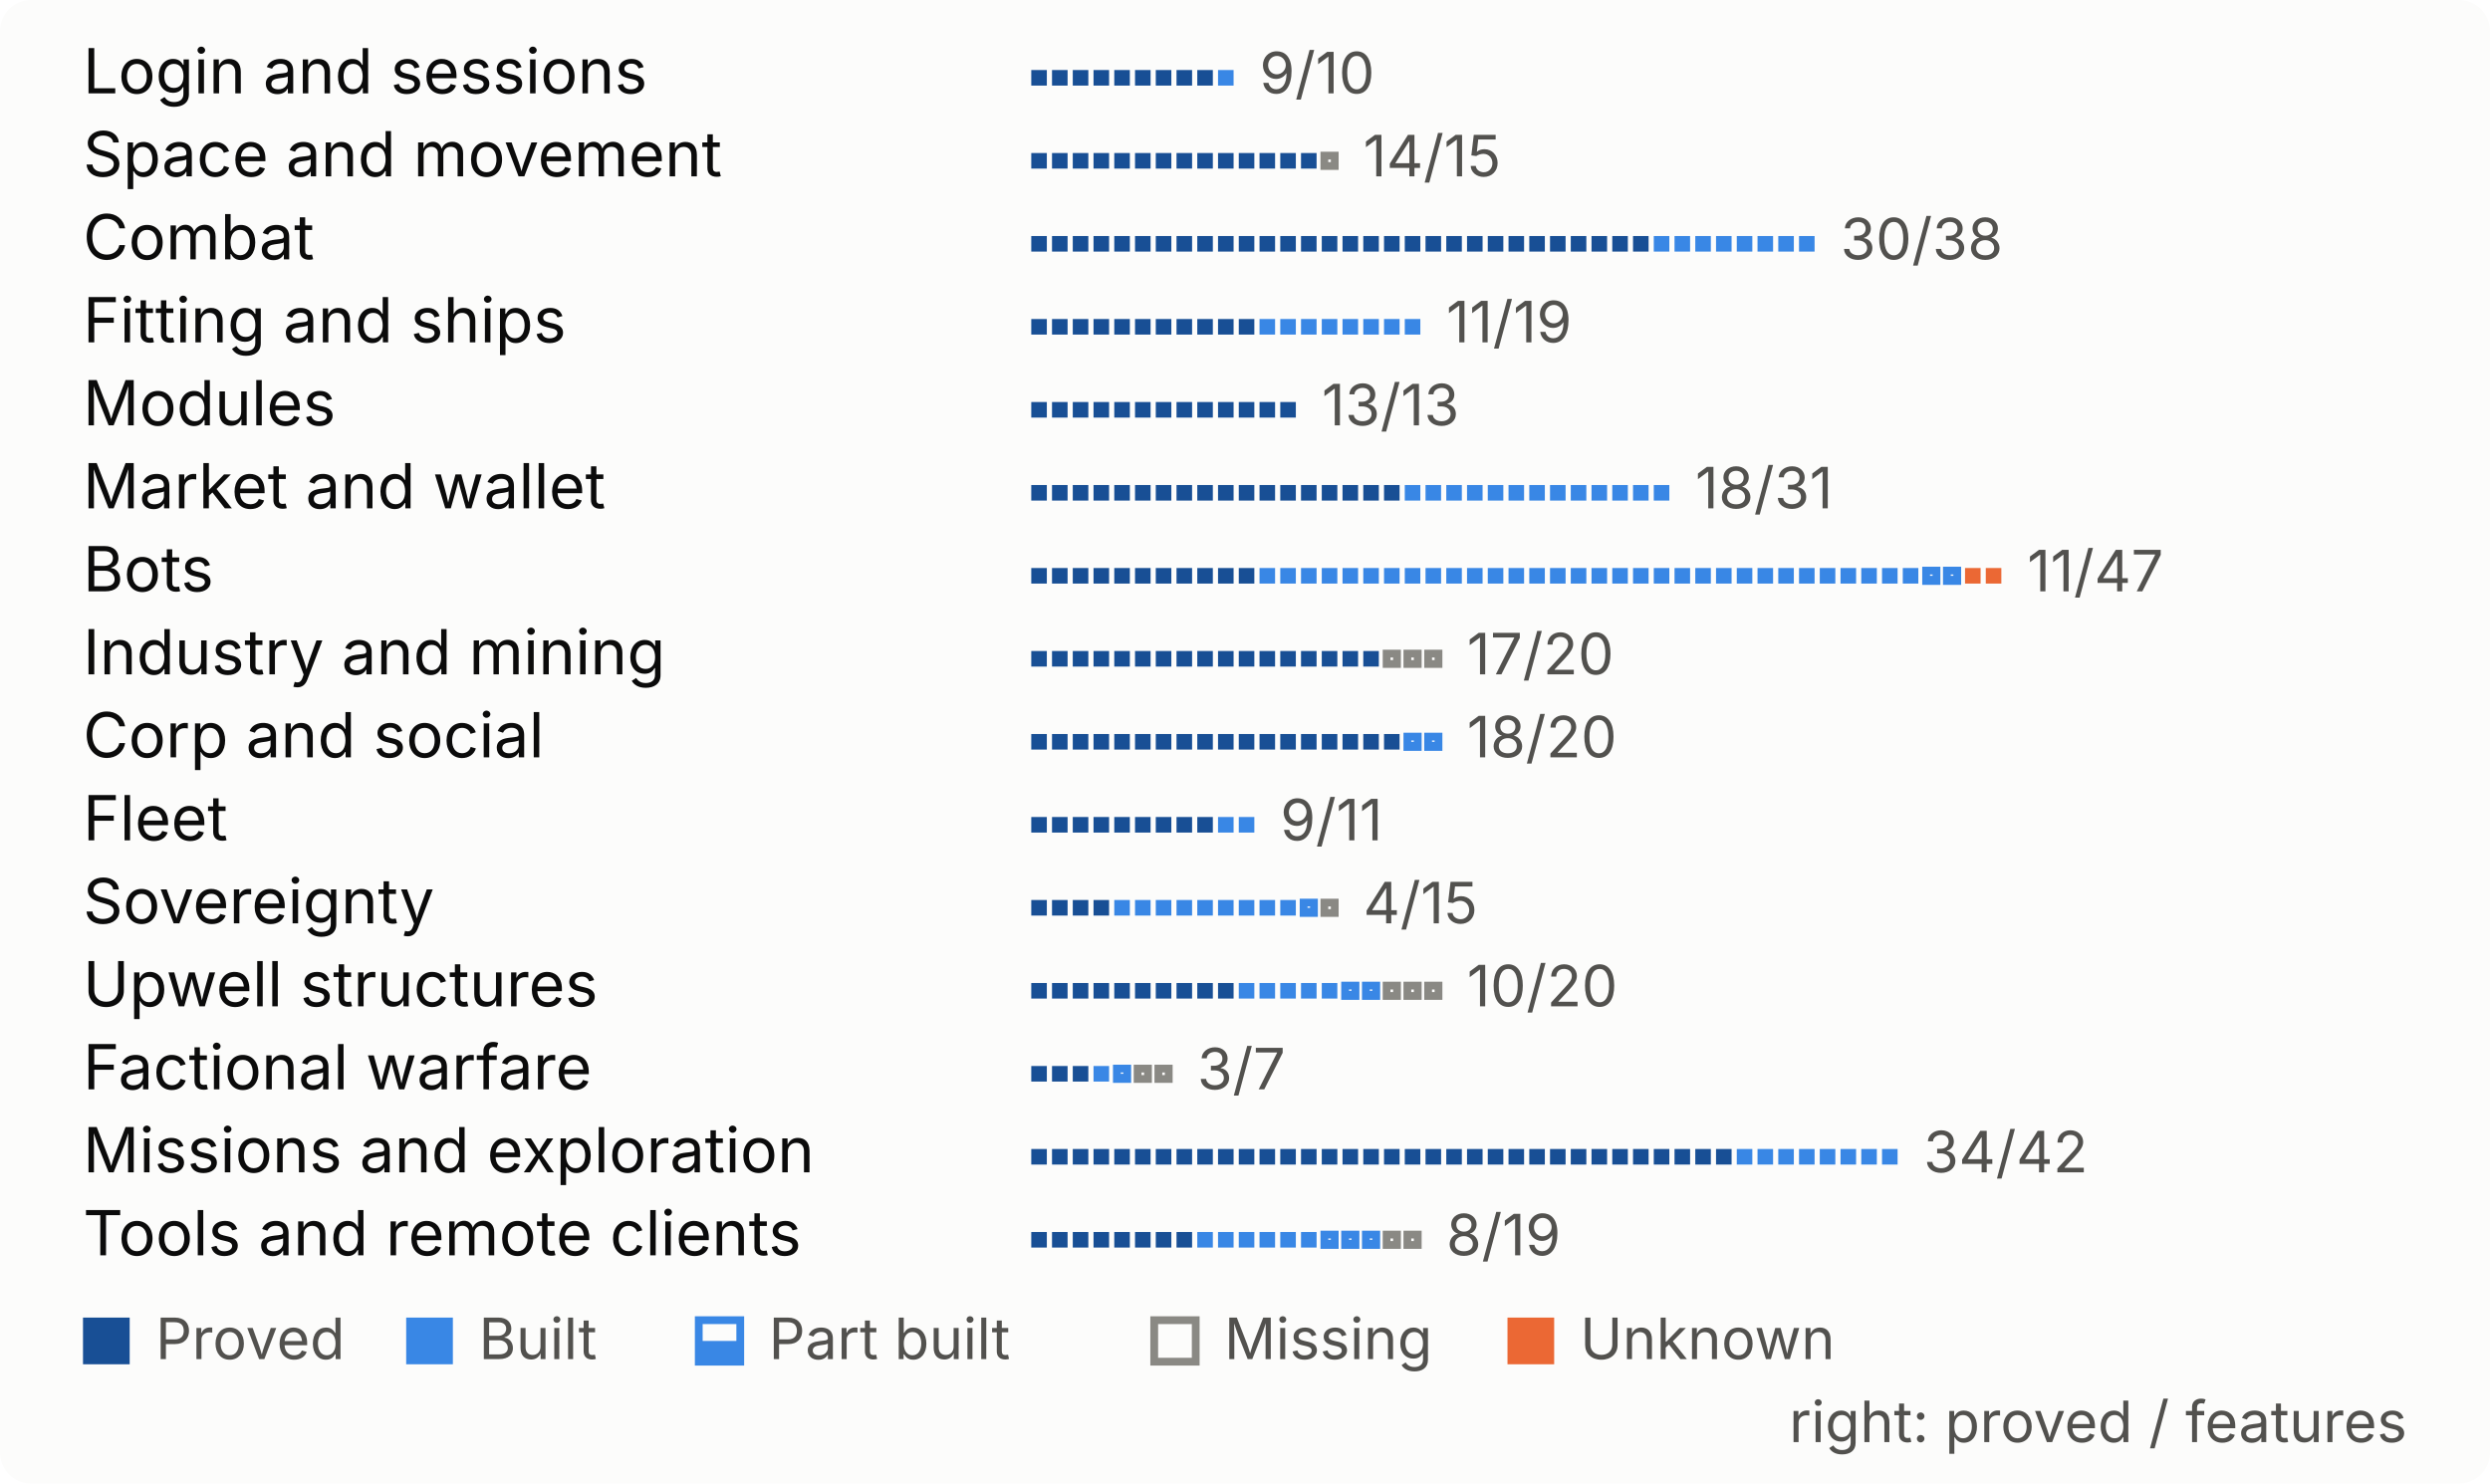
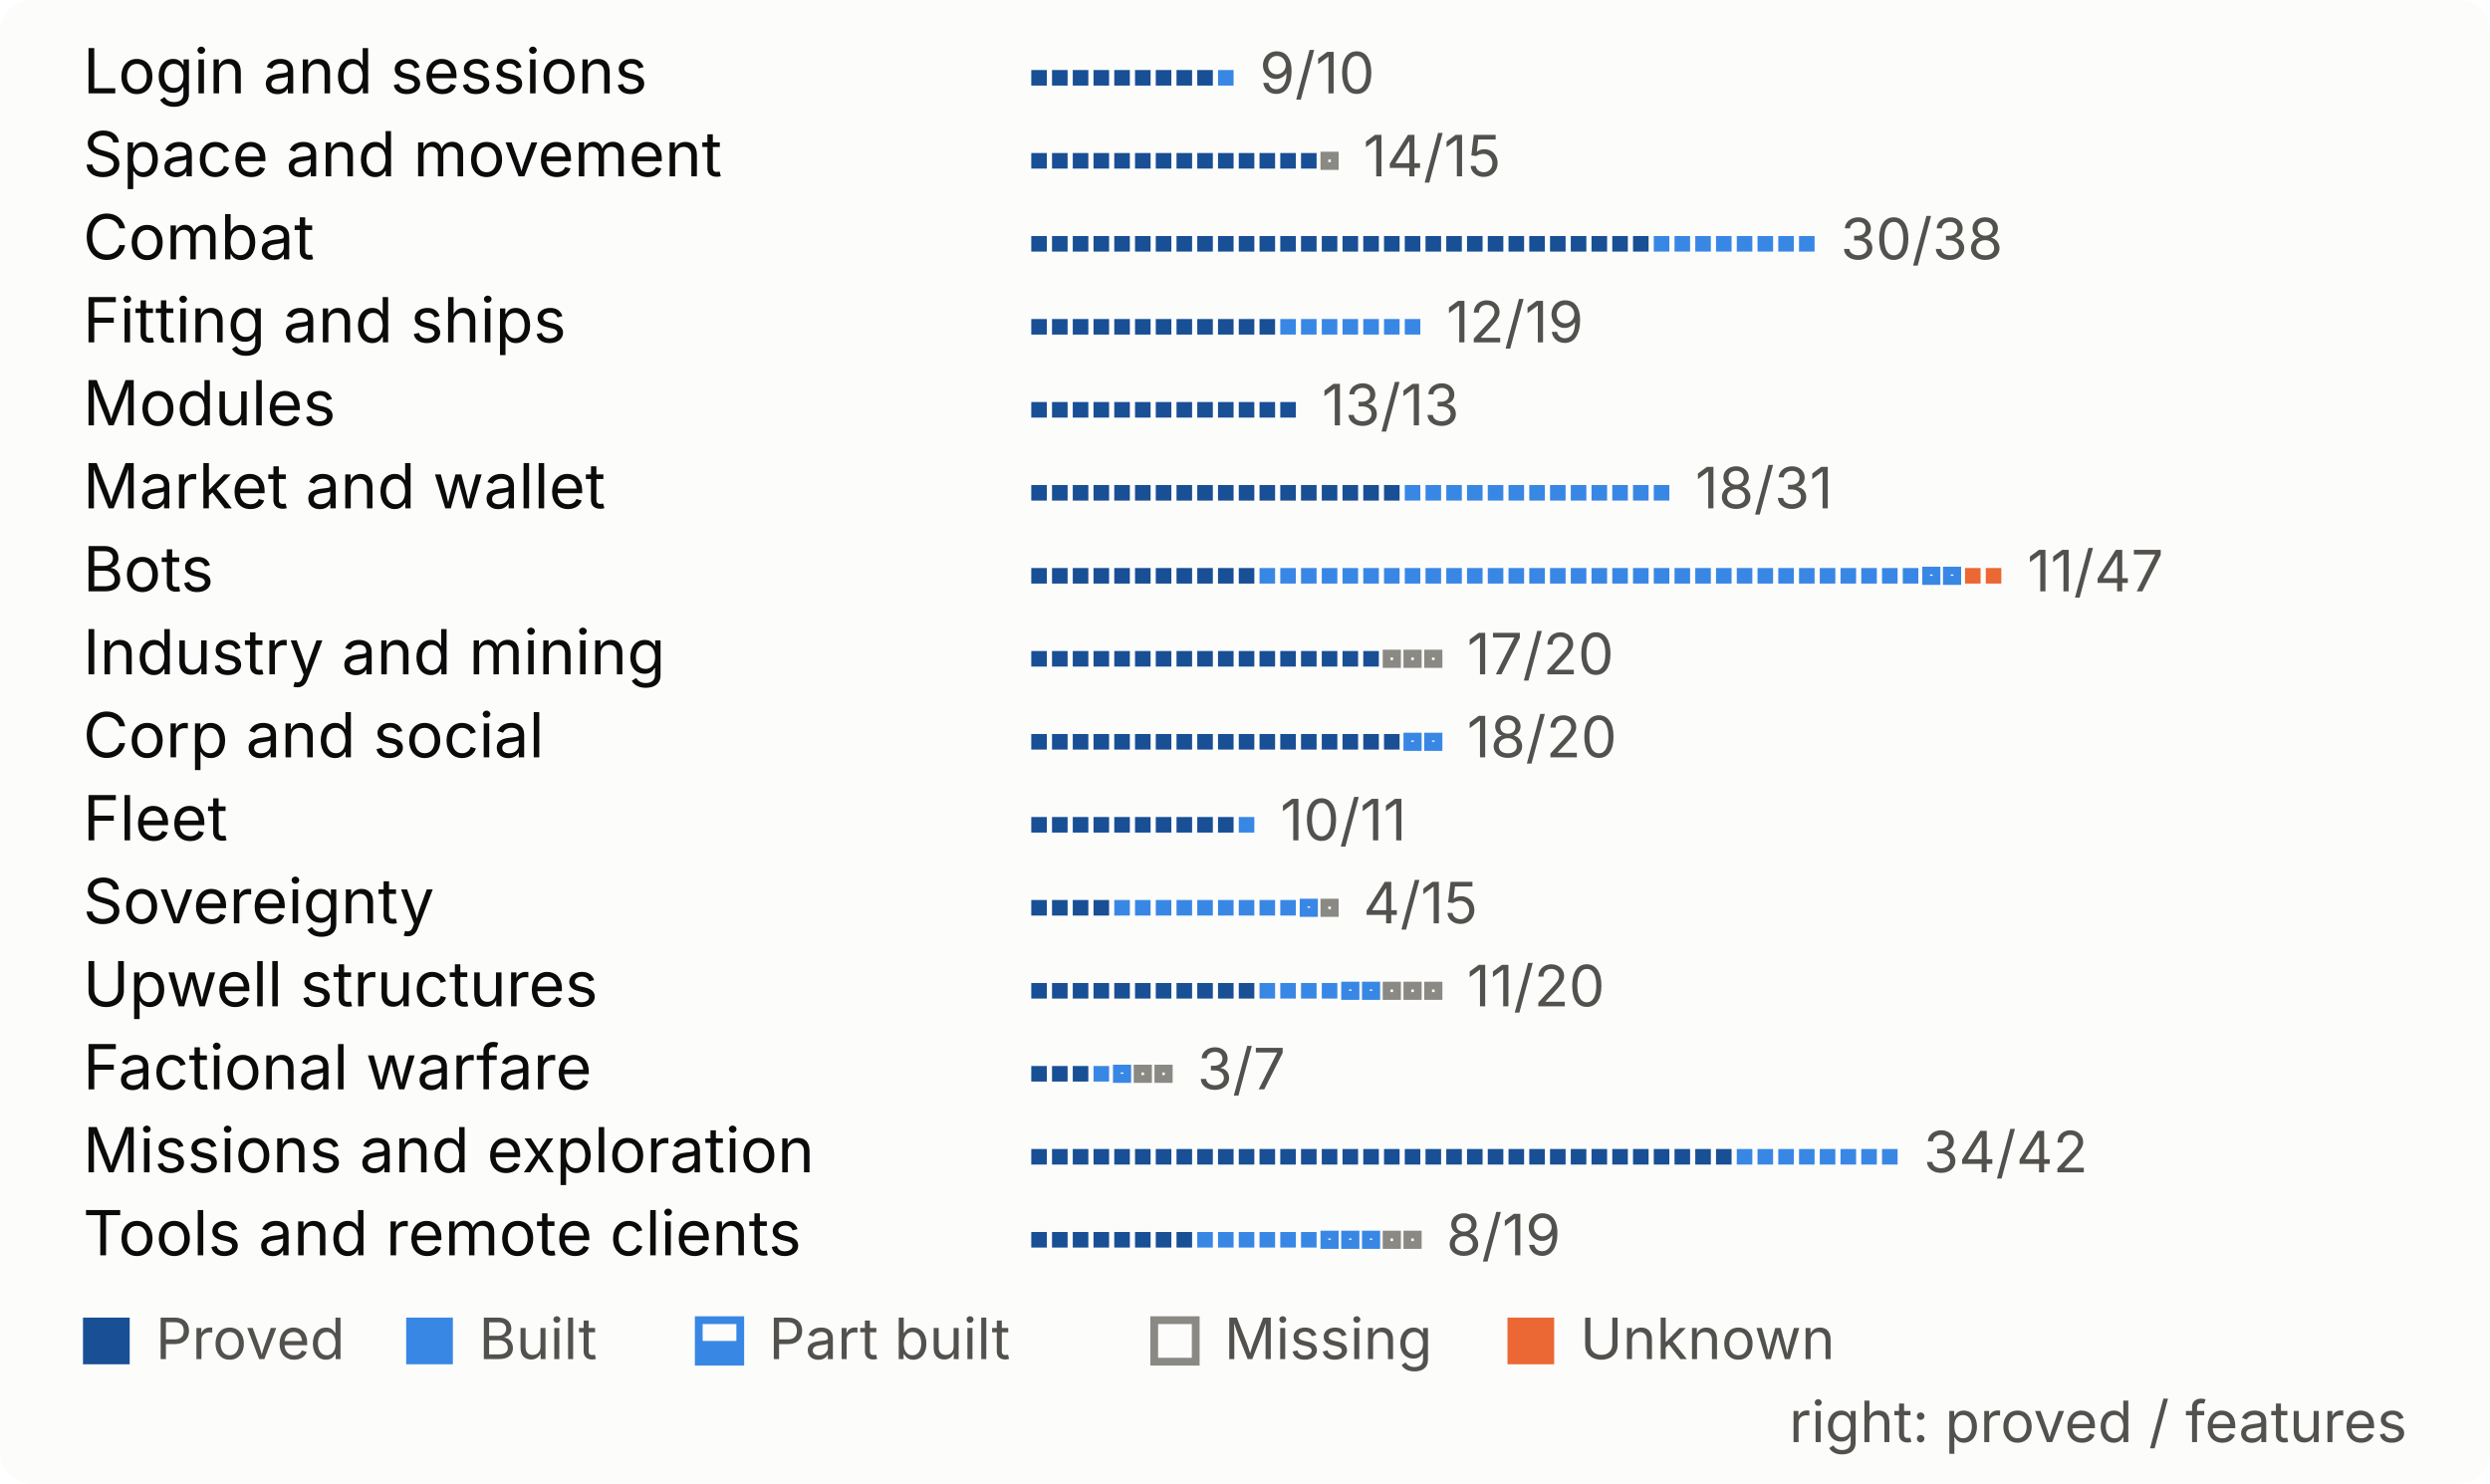
<svg xmlns="http://www.w3.org/2000/svg" width="480" height="286" viewBox="0 0 480 286" role="img" aria-label="Progress by system, one mark per feature">
  <style>
.bg{fill:#fcfcfb}.t{fill:#0b0b0b}.s{fill:#52514e}.rule{fill:#e1e0d9}
.proved{fill:#184f95}.built{fill:#3987e5}.unknown{fill:#eb6834}
.part-o{fill:none;stroke:#3987e5;stroke-width:1.5}.part-f{fill:#3987e5}
.missing{fill:none;stroke:#8a8984;stroke-width:1.5}
.pass{fill:#184f95}.fail{fill:#eb6834}.none{fill:none;stroke:#8a8984;stroke-width:1.5}
@media (prefers-color-scheme:dark){
.bg{fill:#1a1a19}.t{fill:#f0efec}.s{fill:#c3c2b7}.rule{fill:#383835}
.proved{fill:#86b6ef}.built{fill:#3987e5}.unknown{fill:#d95926}
.part-o{stroke:#3987e5}.part-f{fill:#3987e5}
.missing{stroke:#8d8c85}
.pass{fill:#86b6ef}.fail{fill:#d95926}.none{stroke:#8d8c85}
}
text{font-family:system-ui,-apple-system,"Segoe UI",sans-serif;font-size:12px}
.big{font-size:26px;font-weight:600}.b{font-weight:600}.xs{font-size:11px}
</style>
  <rect width="480" height="286" rx="6" class="bg" />
  <text x="16.0" y="18.0" class="t">Login and sessions</text>
  <rect x="198.8" y="13.5" width="3" height="3" class="proved" />
  <rect x="202.8" y="13.5" width="3" height="3" class="proved" />
  <rect x="206.8" y="13.5" width="3" height="3" class="proved" />
  <rect x="210.8" y="13.5" width="3" height="3" class="proved" />
  <rect x="214.8" y="13.5" width="3" height="3" class="proved" />
  <rect x="218.8" y="13.5" width="3" height="3" class="proved" />
  <rect x="222.8" y="13.5" width="3" height="3" class="proved" />
  <rect x="226.8" y="13.5" width="3" height="3" class="proved" />
  <rect x="230.8" y="13.5" width="3" height="3" class="proved" />
  <rect x="234.8" y="13.5" width="3" height="3" class="built" />
  <text x="242.8" y="18.0" class="s xs">9/10</text>
  <text x="16.0" y="34.0" class="t">Space and movement</text>
  <rect x="198.8" y="29.5" width="3" height="3" class="proved" />
  <rect x="202.8" y="29.5" width="3" height="3" class="proved" />
  <rect x="206.8" y="29.5" width="3" height="3" class="proved" />
  <rect x="210.8" y="29.5" width="3" height="3" class="proved" />
  <rect x="214.8" y="29.5" width="3" height="3" class="proved" />
  <rect x="218.8" y="29.5" width="3" height="3" class="proved" />
  <rect x="222.8" y="29.5" width="3" height="3" class="proved" />
  <rect x="226.8" y="29.5" width="3" height="3" class="proved" />
  <rect x="230.8" y="29.5" width="3" height="3" class="proved" />
  <rect x="234.8" y="29.5" width="3" height="3" class="proved" />
  <rect x="238.8" y="29.5" width="3" height="3" class="proved" />
  <rect x="242.8" y="29.5" width="3" height="3" class="proved" />
  <rect x="246.8" y="29.5" width="3" height="3" class="proved" />
  <rect x="250.8" y="29.5" width="3" height="3" class="proved" />
  <rect x="255.3" y="30.0" width="2" height="2" fill="none" class="missing" />
  <text x="262.8" y="34.0" class="s xs">14/15</text>
  <text x="16.0" y="50.0" class="t">Combat</text>
  <rect x="198.8" y="45.5" width="3" height="3" class="proved" />
  <rect x="202.8" y="45.5" width="3" height="3" class="proved" />
  <rect x="206.8" y="45.5" width="3" height="3" class="proved" />
  <rect x="210.8" y="45.5" width="3" height="3" class="proved" />
  <rect x="214.8" y="45.5" width="3" height="3" class="proved" />
  <rect x="218.8" y="45.5" width="3" height="3" class="proved" />
  <rect x="222.8" y="45.5" width="3" height="3" class="proved" />
  <rect x="226.8" y="45.5" width="3" height="3" class="proved" />
  <rect x="230.8" y="45.5" width="3" height="3" class="proved" />
  <rect x="234.8" y="45.5" width="3" height="3" class="proved" />
  <rect x="238.8" y="45.5" width="3" height="3" class="proved" />
  <rect x="242.8" y="45.5" width="3" height="3" class="proved" />
  <rect x="246.8" y="45.5" width="3" height="3" class="proved" />
  <rect x="250.8" y="45.5" width="3" height="3" class="proved" />
  <rect x="254.8" y="45.5" width="3" height="3" class="proved" />
  <rect x="258.8" y="45.5" width="3" height="3" class="proved" />
  <rect x="262.8" y="45.5" width="3" height="3" class="proved" />
  <rect x="266.8" y="45.5" width="3" height="3" class="proved" />
  <rect x="270.8" y="45.5" width="3" height="3" class="proved" />
  <rect x="274.8" y="45.5" width="3" height="3" class="proved" />
  <rect x="278.8" y="45.5" width="3" height="3" class="proved" />
  <rect x="282.8" y="45.5" width="3" height="3" class="proved" />
  <rect x="286.8" y="45.5" width="3" height="3" class="proved" />
  <rect x="290.8" y="45.5" width="3" height="3" class="proved" />
  <rect x="294.8" y="45.5" width="3" height="3" class="proved" />
  <rect x="298.8" y="45.5" width="3" height="3" class="proved" />
  <rect x="302.8" y="45.5" width="3" height="3" class="proved" />
  <rect x="306.8" y="45.5" width="3" height="3" class="proved" />
  <rect x="310.8" y="45.5" width="3" height="3" class="proved" />
  <rect x="314.8" y="45.5" width="3" height="3" class="proved" />
  <rect x="318.8" y="45.5" width="3" height="3" class="built" />
  <rect x="322.8" y="45.5" width="3" height="3" class="built" />
  <rect x="326.8" y="45.5" width="3" height="3" class="built" />
  <rect x="330.8" y="45.5" width="3" height="3" class="built" />
  <rect x="334.8" y="45.5" width="3" height="3" class="built" />
  <rect x="338.8" y="45.5" width="3" height="3" class="built" />
  <rect x="342.8" y="45.5" width="3" height="3" class="built" />
  <rect x="346.8" y="45.5" width="3" height="3" class="built" />
  <text x="354.8" y="50.0" class="s xs">30/38</text>
  <text x="16.0" y="66.0" class="t">Fitting and ships</text>
  <rect x="198.8" y="61.5" width="3" height="3" class="proved" />
  <rect x="202.8" y="61.5" width="3" height="3" class="proved" />
  <rect x="206.8" y="61.5" width="3" height="3" class="proved" />
  <rect x="210.8" y="61.5" width="3" height="3" class="proved" />
  <rect x="214.8" y="61.5" width="3" height="3" class="proved" />
  <rect x="218.8" y="61.5" width="3" height="3" class="proved" />
  <rect x="222.8" y="61.5" width="3" height="3" class="proved" />
  <rect x="226.8" y="61.5" width="3" height="3" class="proved" />
  <rect x="230.8" y="61.5" width="3" height="3" class="proved" />
  <rect x="234.8" y="61.5" width="3" height="3" class="proved" />
  <rect x="238.8" y="61.5" width="3" height="3" class="proved" />
-   <rect x="242.8" y="61.5" width="3" height="3" class="built" />
+   <rect x="242.8" y="61.5" width="3" height="3" class="proved" />
  <rect x="246.8" y="61.5" width="3" height="3" class="built" />
  <rect x="250.8" y="61.5" width="3" height="3" class="built" />
  <rect x="254.8" y="61.5" width="3" height="3" class="built" />
  <rect x="258.8" y="61.5" width="3" height="3" class="built" />
  <rect x="262.8" y="61.5" width="3" height="3" class="built" />
  <rect x="266.8" y="61.5" width="3" height="3" class="built" />
  <rect x="270.8" y="61.5" width="3" height="3" class="built" />
-   <text x="278.8" y="66.0" class="s xs">11/19</text>
+   <text x="278.8" y="66.0" class="s xs">12/19</text>
  <text x="16.0" y="82.0" class="t">Modules</text>
  <rect x="198.8" y="77.5" width="3" height="3" class="proved" />
  <rect x="202.8" y="77.5" width="3" height="3" class="proved" />
  <rect x="206.8" y="77.5" width="3" height="3" class="proved" />
  <rect x="210.8" y="77.5" width="3" height="3" class="proved" />
  <rect x="214.8" y="77.5" width="3" height="3" class="proved" />
  <rect x="218.8" y="77.5" width="3" height="3" class="proved" />
  <rect x="222.8" y="77.5" width="3" height="3" class="proved" />
  <rect x="226.8" y="77.5" width="3" height="3" class="proved" />
  <rect x="230.8" y="77.5" width="3" height="3" class="proved" />
  <rect x="234.8" y="77.5" width="3" height="3" class="proved" />
  <rect x="238.8" y="77.5" width="3" height="3" class="proved" />
  <rect x="242.8" y="77.5" width="3" height="3" class="proved" />
  <rect x="246.8" y="77.5" width="3" height="3" class="proved" />
  <text x="254.8" y="82.0" class="s xs">13/13</text>
  <text x="16.0" y="98.0" class="t">Market and wallet</text>
  <rect x="198.8" y="93.5" width="3" height="3" class="proved" />
  <rect x="202.8" y="93.5" width="3" height="3" class="proved" />
  <rect x="206.8" y="93.5" width="3" height="3" class="proved" />
  <rect x="210.8" y="93.5" width="3" height="3" class="proved" />
  <rect x="214.8" y="93.5" width="3" height="3" class="proved" />
  <rect x="218.8" y="93.5" width="3" height="3" class="proved" />
  <rect x="222.8" y="93.5" width="3" height="3" class="proved" />
  <rect x="226.8" y="93.5" width="3" height="3" class="proved" />
  <rect x="230.8" y="93.5" width="3" height="3" class="proved" />
  <rect x="234.8" y="93.5" width="3" height="3" class="proved" />
  <rect x="238.8" y="93.5" width="3" height="3" class="proved" />
  <rect x="242.8" y="93.5" width="3" height="3" class="proved" />
  <rect x="246.8" y="93.5" width="3" height="3" class="proved" />
  <rect x="250.8" y="93.5" width="3" height="3" class="proved" />
  <rect x="254.8" y="93.5" width="3" height="3" class="proved" />
  <rect x="258.8" y="93.5" width="3" height="3" class="proved" />
  <rect x="262.8" y="93.5" width="3" height="3" class="proved" />
  <rect x="266.8" y="93.5" width="3" height="3" class="proved" />
  <rect x="270.8" y="93.5" width="3" height="3" class="built" />
  <rect x="274.8" y="93.5" width="3" height="3" class="built" />
  <rect x="278.8" y="93.5" width="3" height="3" class="built" />
  <rect x="282.8" y="93.5" width="3" height="3" class="built" />
  <rect x="286.8" y="93.5" width="3" height="3" class="built" />
  <rect x="290.8" y="93.5" width="3" height="3" class="built" />
  <rect x="294.8" y="93.5" width="3" height="3" class="built" />
  <rect x="298.8" y="93.5" width="3" height="3" class="built" />
  <rect x="302.8" y="93.5" width="3" height="3" class="built" />
  <rect x="306.8" y="93.5" width="3" height="3" class="built" />
  <rect x="310.8" y="93.5" width="3" height="3" class="built" />
  <rect x="314.8" y="93.5" width="3" height="3" class="built" />
  <rect x="318.8" y="93.5" width="3" height="3" class="built" />
  <text x="326.8" y="98.0" class="s xs">18/31</text>
  <text x="16.0" y="114.0" class="t">Bots</text>
  <rect x="198.8" y="109.5" width="3" height="3" class="proved" />
  <rect x="202.8" y="109.5" width="3" height="3" class="proved" />
  <rect x="206.8" y="109.5" width="3" height="3" class="proved" />
  <rect x="210.8" y="109.5" width="3" height="3" class="proved" />
  <rect x="214.8" y="109.5" width="3" height="3" class="proved" />
  <rect x="218.8" y="109.5" width="3" height="3" class="proved" />
  <rect x="222.8" y="109.5" width="3" height="3" class="proved" />
  <rect x="226.8" y="109.5" width="3" height="3" class="proved" />
  <rect x="230.8" y="109.5" width="3" height="3" class="proved" />
  <rect x="234.8" y="109.5" width="3" height="3" class="proved" />
  <rect x="238.8" y="109.5" width="3" height="3" class="proved" />
  <rect x="242.8" y="109.5" width="3" height="3" class="built" />
  <rect x="246.8" y="109.5" width="3" height="3" class="built" />
  <rect x="250.8" y="109.5" width="3" height="3" class="built" />
  <rect x="254.8" y="109.5" width="3" height="3" class="built" />
  <rect x="258.8" y="109.5" width="3" height="3" class="built" />
  <rect x="262.8" y="109.5" width="3" height="3" class="built" />
  <rect x="266.8" y="109.5" width="3" height="3" class="built" />
  <rect x="270.8" y="109.5" width="3" height="3" class="built" />
  <rect x="274.8" y="109.5" width="3" height="3" class="built" />
  <rect x="278.8" y="109.5" width="3" height="3" class="built" />
  <rect x="282.8" y="109.5" width="3" height="3" class="built" />
  <rect x="286.8" y="109.5" width="3" height="3" class="built" />
  <rect x="290.8" y="109.5" width="3" height="3" class="built" />
  <rect x="294.8" y="109.5" width="3" height="3" class="built" />
  <rect x="298.8" y="109.5" width="3" height="3" class="built" />
  <rect x="302.8" y="109.5" width="3" height="3" class="built" />
  <rect x="306.8" y="109.5" width="3" height="3" class="built" />
  <rect x="310.8" y="109.5" width="3" height="3" class="built" />
  <rect x="314.8" y="109.5" width="3" height="3" class="built" />
  <rect x="318.8" y="109.5" width="3" height="3" class="built" />
  <rect x="322.8" y="109.5" width="3" height="3" class="built" />
  <rect x="326.8" y="109.5" width="3" height="3" class="built" />
  <rect x="330.8" y="109.5" width="3" height="3" class="built" />
  <rect x="334.8" y="109.5" width="3" height="3" class="built" />
  <rect x="338.8" y="109.5" width="3" height="3" class="built" />
  <rect x="342.8" y="109.5" width="3" height="3" class="built" />
  <rect x="346.8" y="109.5" width="3" height="3" class="built" />
  <rect x="350.8" y="109.5" width="3" height="3" class="built" />
  <rect x="354.8" y="109.5" width="3" height="3" class="built" />
  <rect x="358.8" y="109.5" width="3" height="3" class="built" />
  <rect x="362.8" y="109.5" width="3" height="3" class="built" />
  <rect x="366.8" y="109.5" width="3" height="3" class="built" />
  <rect x="371.3" y="110.0" width="2" height="2" fill="none" class="part-o" />
  <rect x="370.8" y="111.0" width="3" height="1.5" class="part-f" />
  <rect x="375.3" y="110.0" width="2" height="2" fill="none" class="part-o" />
  <rect x="374.8" y="111.0" width="3" height="1.5" class="part-f" />
  <rect x="378.8" y="109.5" width="3" height="3" class="unknown" />
  <rect x="382.8" y="109.5" width="3" height="3" class="unknown" />
  <text x="390.8" y="114.0" class="s xs">11/47</text>
  <text x="16.0" y="130.0" class="t">Industry and mining</text>
  <rect x="198.8" y="125.5" width="3" height="3" class="proved" />
  <rect x="202.8" y="125.5" width="3" height="3" class="proved" />
  <rect x="206.8" y="125.5" width="3" height="3" class="proved" />
  <rect x="210.8" y="125.5" width="3" height="3" class="proved" />
  <rect x="214.8" y="125.5" width="3" height="3" class="proved" />
  <rect x="218.8" y="125.5" width="3" height="3" class="proved" />
  <rect x="222.8" y="125.5" width="3" height="3" class="proved" />
  <rect x="226.8" y="125.5" width="3" height="3" class="proved" />
  <rect x="230.8" y="125.5" width="3" height="3" class="proved" />
  <rect x="234.8" y="125.5" width="3" height="3" class="proved" />
  <rect x="238.8" y="125.5" width="3" height="3" class="proved" />
  <rect x="242.8" y="125.5" width="3" height="3" class="proved" />
  <rect x="246.8" y="125.5" width="3" height="3" class="proved" />
  <rect x="250.8" y="125.5" width="3" height="3" class="proved" />
  <rect x="254.8" y="125.5" width="3" height="3" class="proved" />
  <rect x="258.8" y="125.5" width="3" height="3" class="proved" />
  <rect x="262.8" y="125.5" width="3" height="3" class="proved" />
  <rect x="267.3" y="126.0" width="2" height="2" fill="none" class="missing" />
  <rect x="271.3" y="126.0" width="2" height="2" fill="none" class="missing" />
  <rect x="275.3" y="126.0" width="2" height="2" fill="none" class="missing" />
  <text x="282.8" y="130.0" class="s xs">17/20</text>
  <text x="16.0" y="146.0" class="t">Corp and social</text>
  <rect x="198.8" y="141.5" width="3" height="3" class="proved" />
  <rect x="202.8" y="141.5" width="3" height="3" class="proved" />
  <rect x="206.8" y="141.5" width="3" height="3" class="proved" />
  <rect x="210.8" y="141.5" width="3" height="3" class="proved" />
  <rect x="214.8" y="141.5" width="3" height="3" class="proved" />
  <rect x="218.8" y="141.5" width="3" height="3" class="proved" />
  <rect x="222.8" y="141.5" width="3" height="3" class="proved" />
  <rect x="226.8" y="141.5" width="3" height="3" class="proved" />
  <rect x="230.8" y="141.5" width="3" height="3" class="proved" />
  <rect x="234.8" y="141.5" width="3" height="3" class="proved" />
  <rect x="238.8" y="141.5" width="3" height="3" class="proved" />
  <rect x="242.8" y="141.5" width="3" height="3" class="proved" />
  <rect x="246.8" y="141.5" width="3" height="3" class="proved" />
  <rect x="250.8" y="141.5" width="3" height="3" class="proved" />
  <rect x="254.8" y="141.5" width="3" height="3" class="proved" />
  <rect x="258.8" y="141.5" width="3" height="3" class="proved" />
  <rect x="262.8" y="141.5" width="3" height="3" class="proved" />
  <rect x="266.8" y="141.5" width="3" height="3" class="proved" />
  <rect x="271.3" y="142.0" width="2" height="2" fill="none" class="part-o" />
  <rect x="270.8" y="143.0" width="3" height="1.5" class="part-f" />
  <rect x="275.3" y="142.0" width="2" height="2" fill="none" class="part-o" />
  <rect x="274.8" y="143.0" width="3" height="1.5" class="part-f" />
  <text x="282.8" y="146.0" class="s xs">18/20</text>
  <text x="16.0" y="162.0" class="t">Fleet</text>
  <rect x="198.8" y="157.5" width="3" height="3" class="proved" />
  <rect x="202.8" y="157.5" width="3" height="3" class="proved" />
  <rect x="206.8" y="157.5" width="3" height="3" class="proved" />
  <rect x="210.8" y="157.5" width="3" height="3" class="proved" />
  <rect x="214.8" y="157.5" width="3" height="3" class="proved" />
  <rect x="218.8" y="157.5" width="3" height="3" class="proved" />
  <rect x="222.8" y="157.5" width="3" height="3" class="proved" />
  <rect x="226.8" y="157.5" width="3" height="3" class="proved" />
  <rect x="230.8" y="157.5" width="3" height="3" class="proved" />
-   <rect x="234.8" y="157.5" width="3" height="3" class="built" />
+   <rect x="234.8" y="157.5" width="3" height="3" class="proved" />
  <rect x="238.8" y="157.5" width="3" height="3" class="built" />
-   <text x="246.8" y="162.0" class="s xs">9/11</text>
+   <text x="246.8" y="162.0" class="s xs">10/11</text>
  <text x="16.0" y="178.0" class="t">Sovereignty</text>
  <rect x="198.8" y="173.5" width="3" height="3" class="proved" />
  <rect x="202.8" y="173.5" width="3" height="3" class="proved" />
  <rect x="206.8" y="173.5" width="3" height="3" class="proved" />
  <rect x="210.8" y="173.5" width="3" height="3" class="proved" />
  <rect x="214.8" y="173.5" width="3" height="3" class="built" />
  <rect x="218.8" y="173.5" width="3" height="3" class="built" />
  <rect x="222.8" y="173.5" width="3" height="3" class="built" />
  <rect x="226.8" y="173.5" width="3" height="3" class="built" />
  <rect x="230.8" y="173.5" width="3" height="3" class="built" />
  <rect x="234.8" y="173.5" width="3" height="3" class="built" />
  <rect x="238.8" y="173.5" width="3" height="3" class="built" />
  <rect x="242.8" y="173.5" width="3" height="3" class="built" />
  <rect x="246.8" y="173.5" width="3" height="3" class="built" />
  <rect x="251.3" y="174.0" width="2" height="2" fill="none" class="part-o" />
  <rect x="250.8" y="175.0" width="3" height="1.5" class="part-f" />
  <rect x="255.3" y="174.0" width="2" height="2" fill="none" class="missing" />
  <text x="262.8" y="178.0" class="s xs">4/15</text>
  <text x="16.0" y="194.0" class="t">Upwell structures</text>
  <rect x="198.8" y="189.5" width="3" height="3" class="proved" />
  <rect x="202.8" y="189.5" width="3" height="3" class="proved" />
  <rect x="206.8" y="189.5" width="3" height="3" class="proved" />
  <rect x="210.8" y="189.5" width="3" height="3" class="proved" />
  <rect x="214.8" y="189.5" width="3" height="3" class="proved" />
  <rect x="218.8" y="189.5" width="3" height="3" class="proved" />
  <rect x="222.8" y="189.5" width="3" height="3" class="proved" />
  <rect x="226.8" y="189.5" width="3" height="3" class="proved" />
  <rect x="230.8" y="189.5" width="3" height="3" class="proved" />
  <rect x="234.8" y="189.5" width="3" height="3" class="proved" />
-   <rect x="238.8" y="189.5" width="3" height="3" class="built" />
+   <rect x="238.8" y="189.5" width="3" height="3" class="proved" />
  <rect x="242.8" y="189.5" width="3" height="3" class="built" />
  <rect x="246.8" y="189.5" width="3" height="3" class="built" />
  <rect x="250.8" y="189.5" width="3" height="3" class="built" />
  <rect x="254.8" y="189.5" width="3" height="3" class="built" />
  <rect x="259.3" y="190.0" width="2" height="2" fill="none" class="part-o" />
  <rect x="258.8" y="191.0" width="3" height="1.5" class="part-f" />
  <rect x="263.3" y="190.0" width="2" height="2" fill="none" class="part-o" />
  <rect x="262.8" y="191.0" width="3" height="1.5" class="part-f" />
  <rect x="267.3" y="190.0" width="2" height="2" fill="none" class="missing" />
  <rect x="271.3" y="190.0" width="2" height="2" fill="none" class="missing" />
  <rect x="275.3" y="190.0" width="2" height="2" fill="none" class="missing" />
-   <text x="282.8" y="194.0" class="s xs">10/20</text>
+   <text x="282.8" y="194.0" class="s xs">11/20</text>
  <text x="16.0" y="210.0" class="t">Factional warfare</text>
  <rect x="198.8" y="205.5" width="3" height="3" class="proved" />
  <rect x="202.8" y="205.5" width="3" height="3" class="proved" />
  <rect x="206.8" y="205.5" width="3" height="3" class="proved" />
  <rect x="210.8" y="205.5" width="3" height="3" class="built" />
  <rect x="215.3" y="206.0" width="2" height="2" fill="none" class="part-o" />
  <rect x="214.8" y="207.0" width="3" height="1.5" class="part-f" />
  <rect x="219.3" y="206.0" width="2" height="2" fill="none" class="missing" />
  <rect x="223.3" y="206.0" width="2" height="2" fill="none" class="missing" />
  <text x="230.8" y="210.0" class="s xs">3/7</text>
  <text x="16.0" y="226.0" class="t">Missions and exploration</text>
  <rect x="198.8" y="221.5" width="3" height="3" class="proved" />
  <rect x="202.8" y="221.5" width="3" height="3" class="proved" />
  <rect x="206.8" y="221.5" width="3" height="3" class="proved" />
  <rect x="210.8" y="221.5" width="3" height="3" class="proved" />
  <rect x="214.8" y="221.5" width="3" height="3" class="proved" />
  <rect x="218.8" y="221.5" width="3" height="3" class="proved" />
  <rect x="222.8" y="221.5" width="3" height="3" class="proved" />
  <rect x="226.8" y="221.5" width="3" height="3" class="proved" />
  <rect x="230.8" y="221.5" width="3" height="3" class="proved" />
  <rect x="234.8" y="221.5" width="3" height="3" class="proved" />
  <rect x="238.8" y="221.5" width="3" height="3" class="proved" />
  <rect x="242.8" y="221.5" width="3" height="3" class="proved" />
  <rect x="246.8" y="221.5" width="3" height="3" class="proved" />
  <rect x="250.8" y="221.5" width="3" height="3" class="proved" />
  <rect x="254.8" y="221.5" width="3" height="3" class="proved" />
  <rect x="258.8" y="221.5" width="3" height="3" class="proved" />
  <rect x="262.8" y="221.5" width="3" height="3" class="proved" />
  <rect x="266.8" y="221.5" width="3" height="3" class="proved" />
  <rect x="270.8" y="221.5" width="3" height="3" class="proved" />
  <rect x="274.8" y="221.5" width="3" height="3" class="proved" />
  <rect x="278.8" y="221.5" width="3" height="3" class="proved" />
  <rect x="282.8" y="221.5" width="3" height="3" class="proved" />
  <rect x="286.8" y="221.5" width="3" height="3" class="proved" />
  <rect x="290.8" y="221.5" width="3" height="3" class="proved" />
  <rect x="294.8" y="221.5" width="3" height="3" class="proved" />
  <rect x="298.8" y="221.5" width="3" height="3" class="proved" />
  <rect x="302.8" y="221.5" width="3" height="3" class="proved" />
  <rect x="306.8" y="221.5" width="3" height="3" class="proved" />
  <rect x="310.8" y="221.5" width="3" height="3" class="proved" />
  <rect x="314.8" y="221.5" width="3" height="3" class="proved" />
  <rect x="318.8" y="221.5" width="3" height="3" class="proved" />
  <rect x="322.8" y="221.5" width="3" height="3" class="proved" />
  <rect x="326.8" y="221.5" width="3" height="3" class="proved" />
  <rect x="330.8" y="221.5" width="3" height="3" class="proved" />
  <rect x="334.8" y="221.5" width="3" height="3" class="built" />
  <rect x="338.8" y="221.5" width="3" height="3" class="built" />
  <rect x="342.8" y="221.5" width="3" height="3" class="built" />
  <rect x="346.8" y="221.5" width="3" height="3" class="built" />
  <rect x="350.8" y="221.5" width="3" height="3" class="built" />
  <rect x="354.8" y="221.5" width="3" height="3" class="built" />
  <rect x="358.8" y="221.5" width="3" height="3" class="built" />
  <rect x="362.8" y="221.5" width="3" height="3" class="built" />
  <text x="370.8" y="226.0" class="s xs">34/42</text>
  <text x="16.0" y="242.0" class="t">Tools and remote clients</text>
  <rect x="198.8" y="237.5" width="3" height="3" class="proved" />
  <rect x="202.8" y="237.5" width="3" height="3" class="proved" />
  <rect x="206.8" y="237.5" width="3" height="3" class="proved" />
  <rect x="210.8" y="237.5" width="3" height="3" class="proved" />
  <rect x="214.8" y="237.5" width="3" height="3" class="proved" />
  <rect x="218.8" y="237.5" width="3" height="3" class="proved" />
  <rect x="222.8" y="237.5" width="3" height="3" class="proved" />
  <rect x="226.8" y="237.5" width="3" height="3" class="proved" />
  <rect x="230.8" y="237.5" width="3" height="3" class="built" />
  <rect x="234.8" y="237.5" width="3" height="3" class="built" />
  <rect x="238.8" y="237.5" width="3" height="3" class="built" />
  <rect x="242.8" y="237.5" width="3" height="3" class="built" />
  <rect x="246.8" y="237.5" width="3" height="3" class="built" />
  <rect x="250.8" y="237.5" width="3" height="3" class="built" />
  <rect x="255.3" y="238.0" width="2" height="2" fill="none" class="part-o" />
  <rect x="254.8" y="239.0" width="3" height="1.5" class="part-f" />
  <rect x="259.3" y="238.0" width="2" height="2" fill="none" class="part-o" />
  <rect x="258.8" y="239.0" width="3" height="1.5" class="part-f" />
  <rect x="263.3" y="238.0" width="2" height="2" fill="none" class="part-o" />
  <rect x="262.8" y="239.0" width="3" height="1.5" class="part-f" />
  <rect x="267.3" y="238.0" width="2" height="2" fill="none" class="missing" />
  <rect x="271.3" y="238.0" width="2" height="2" fill="none" class="missing" />
  <text x="278.8" y="242.0" class="s xs">8/19</text>
  <rect x="16.0" y="254.0" width="9" height="9" class="proved" />
  <text x="30.0" y="262.0" class="s xs">Proved</text>
  <rect x="78.3" y="254.0" width="9" height="9" class="built" />
  <text x="92.3" y="262.0" class="s xs">Built</text>
  <rect x="134.7" y="254.5" width="8" height="8" fill="none" class="part-o" />
  <rect x="134.2" y="258.5" width="9" height="4.5" class="part-f" />
  <text x="148.2" y="262.0" class="s xs">Part built</text>
  <rect x="222.5" y="254.5" width="8" height="8" fill="none" class="missing" />
  <text x="236.0" y="262.0" class="s xs">Missing</text>
  <rect x="290.6" y="254.0" width="9" height="9" class="unknown" />
  <text x="304.6" y="262.0" class="s xs">Unknown</text>
  <text x="464.0" y="278.0" class="s xs" text-anchor="end">right: proved / features</text>
</svg>
